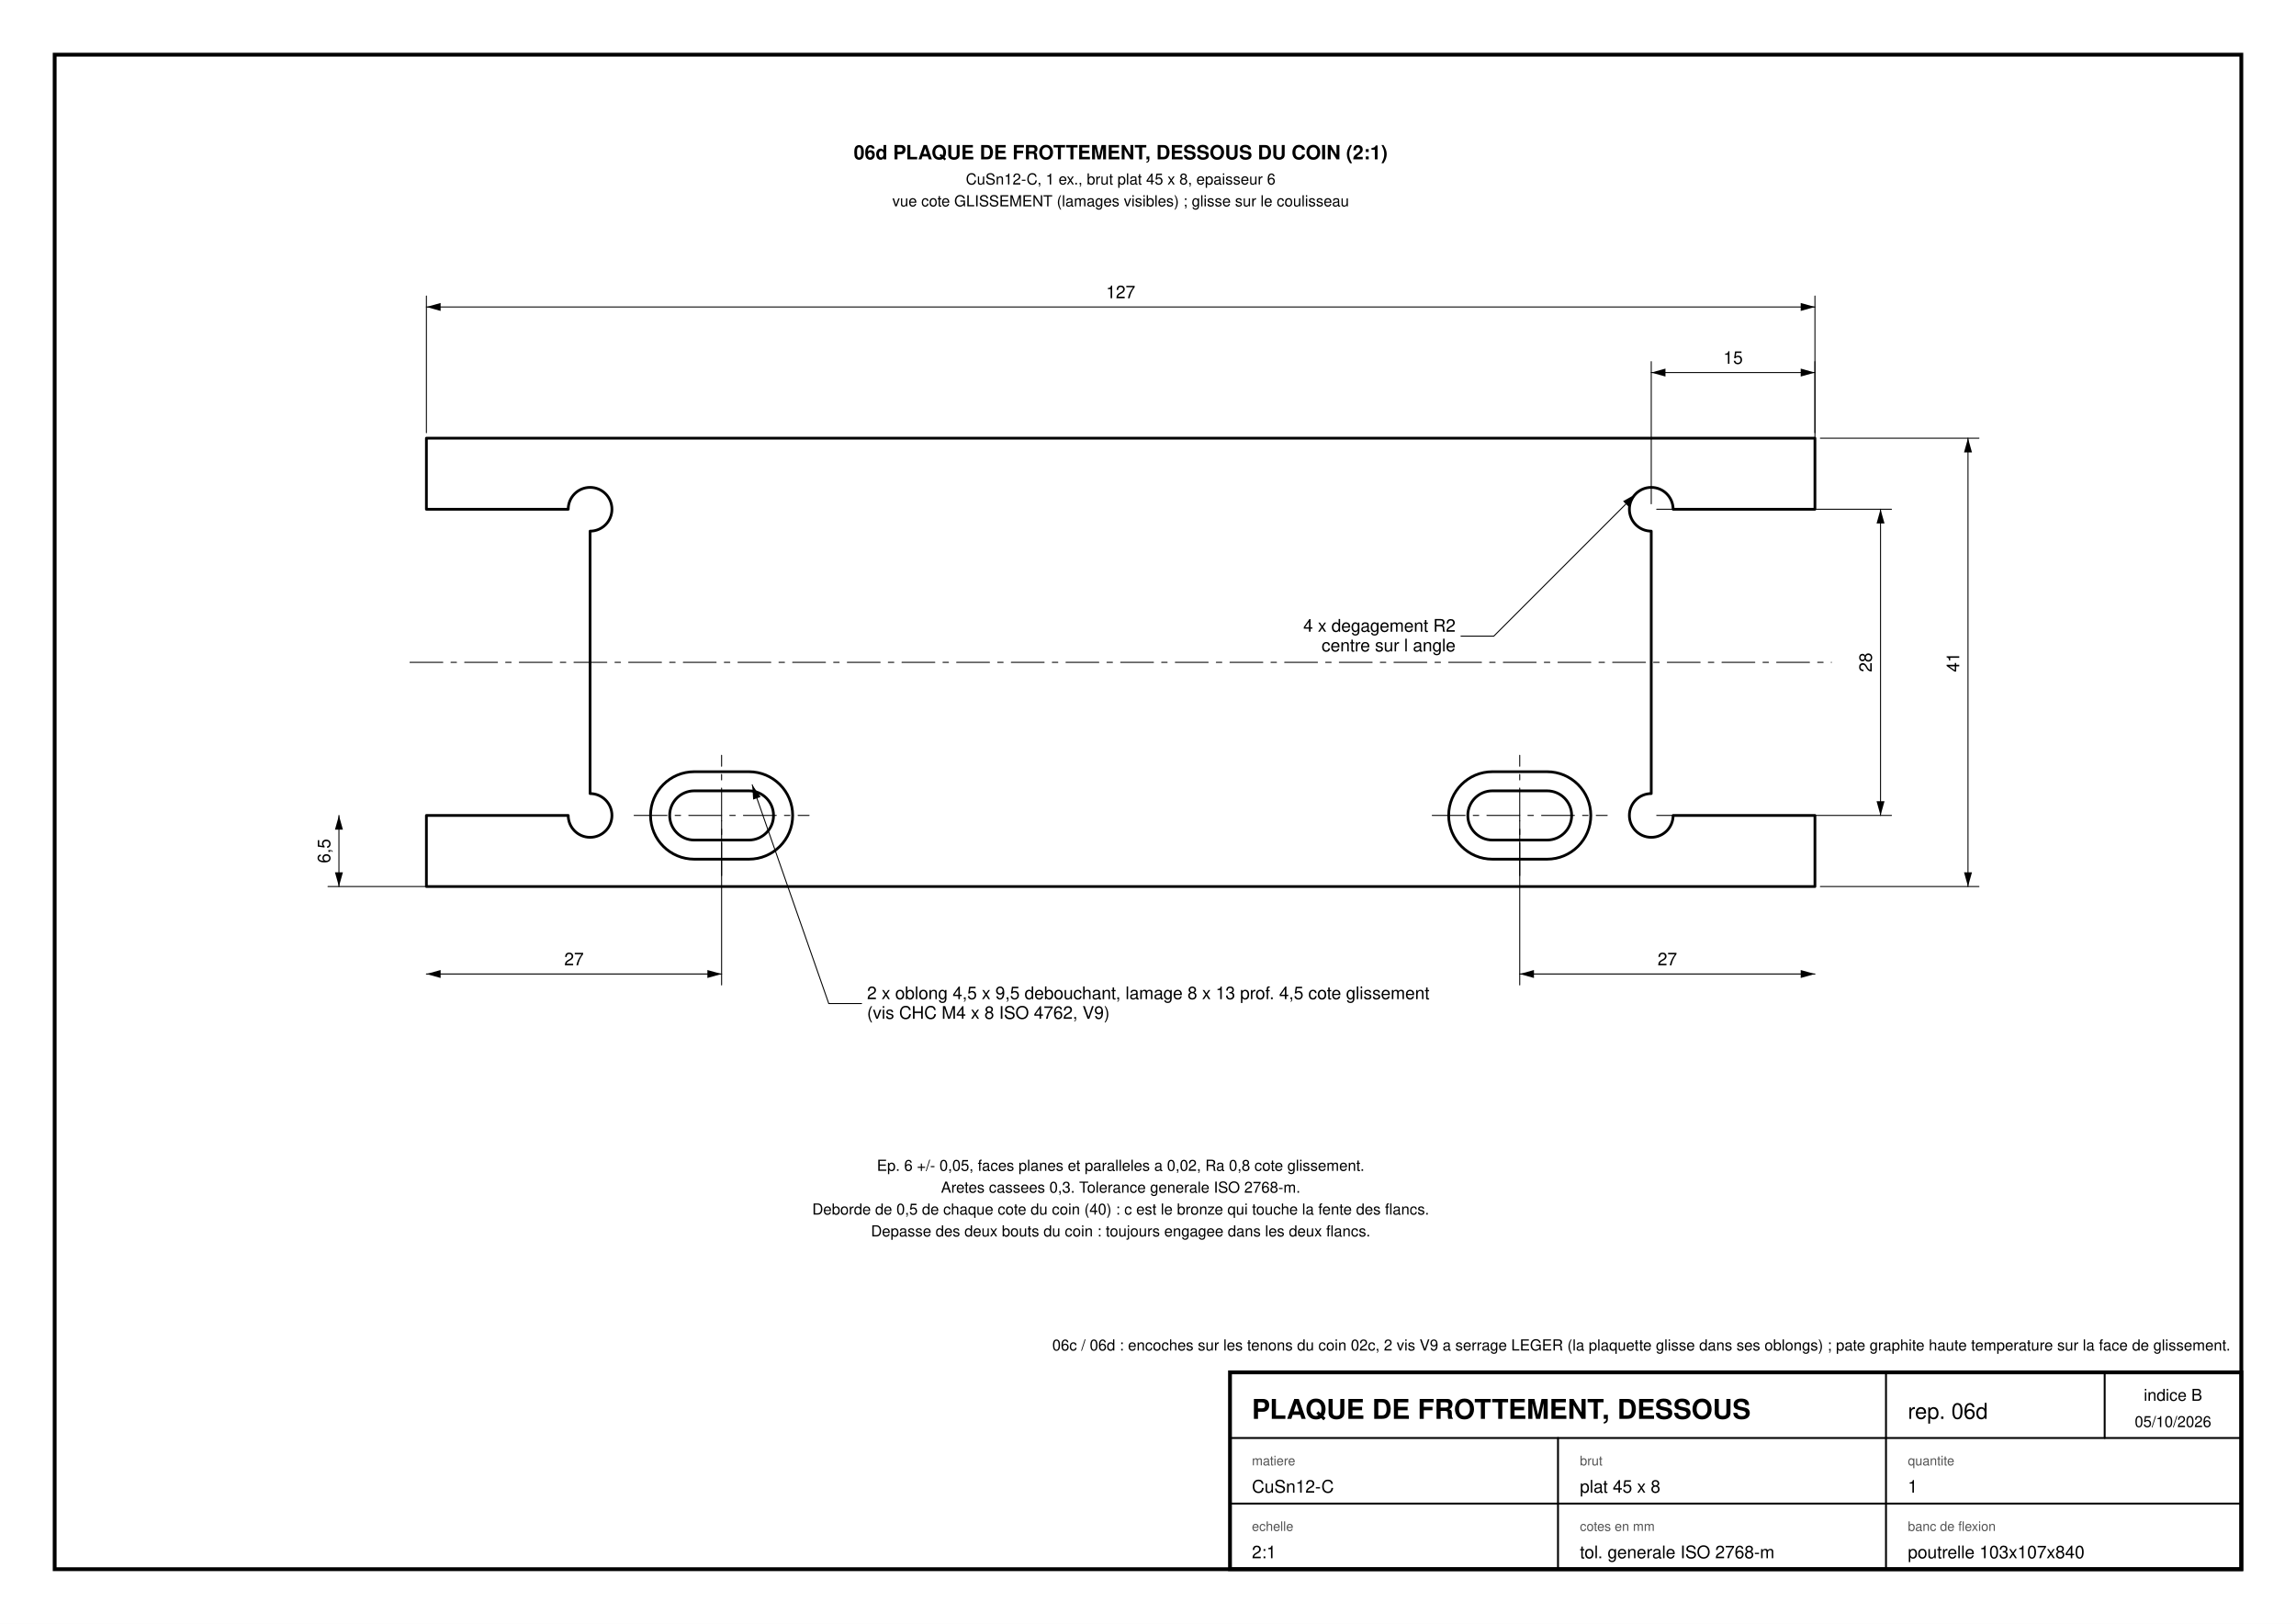
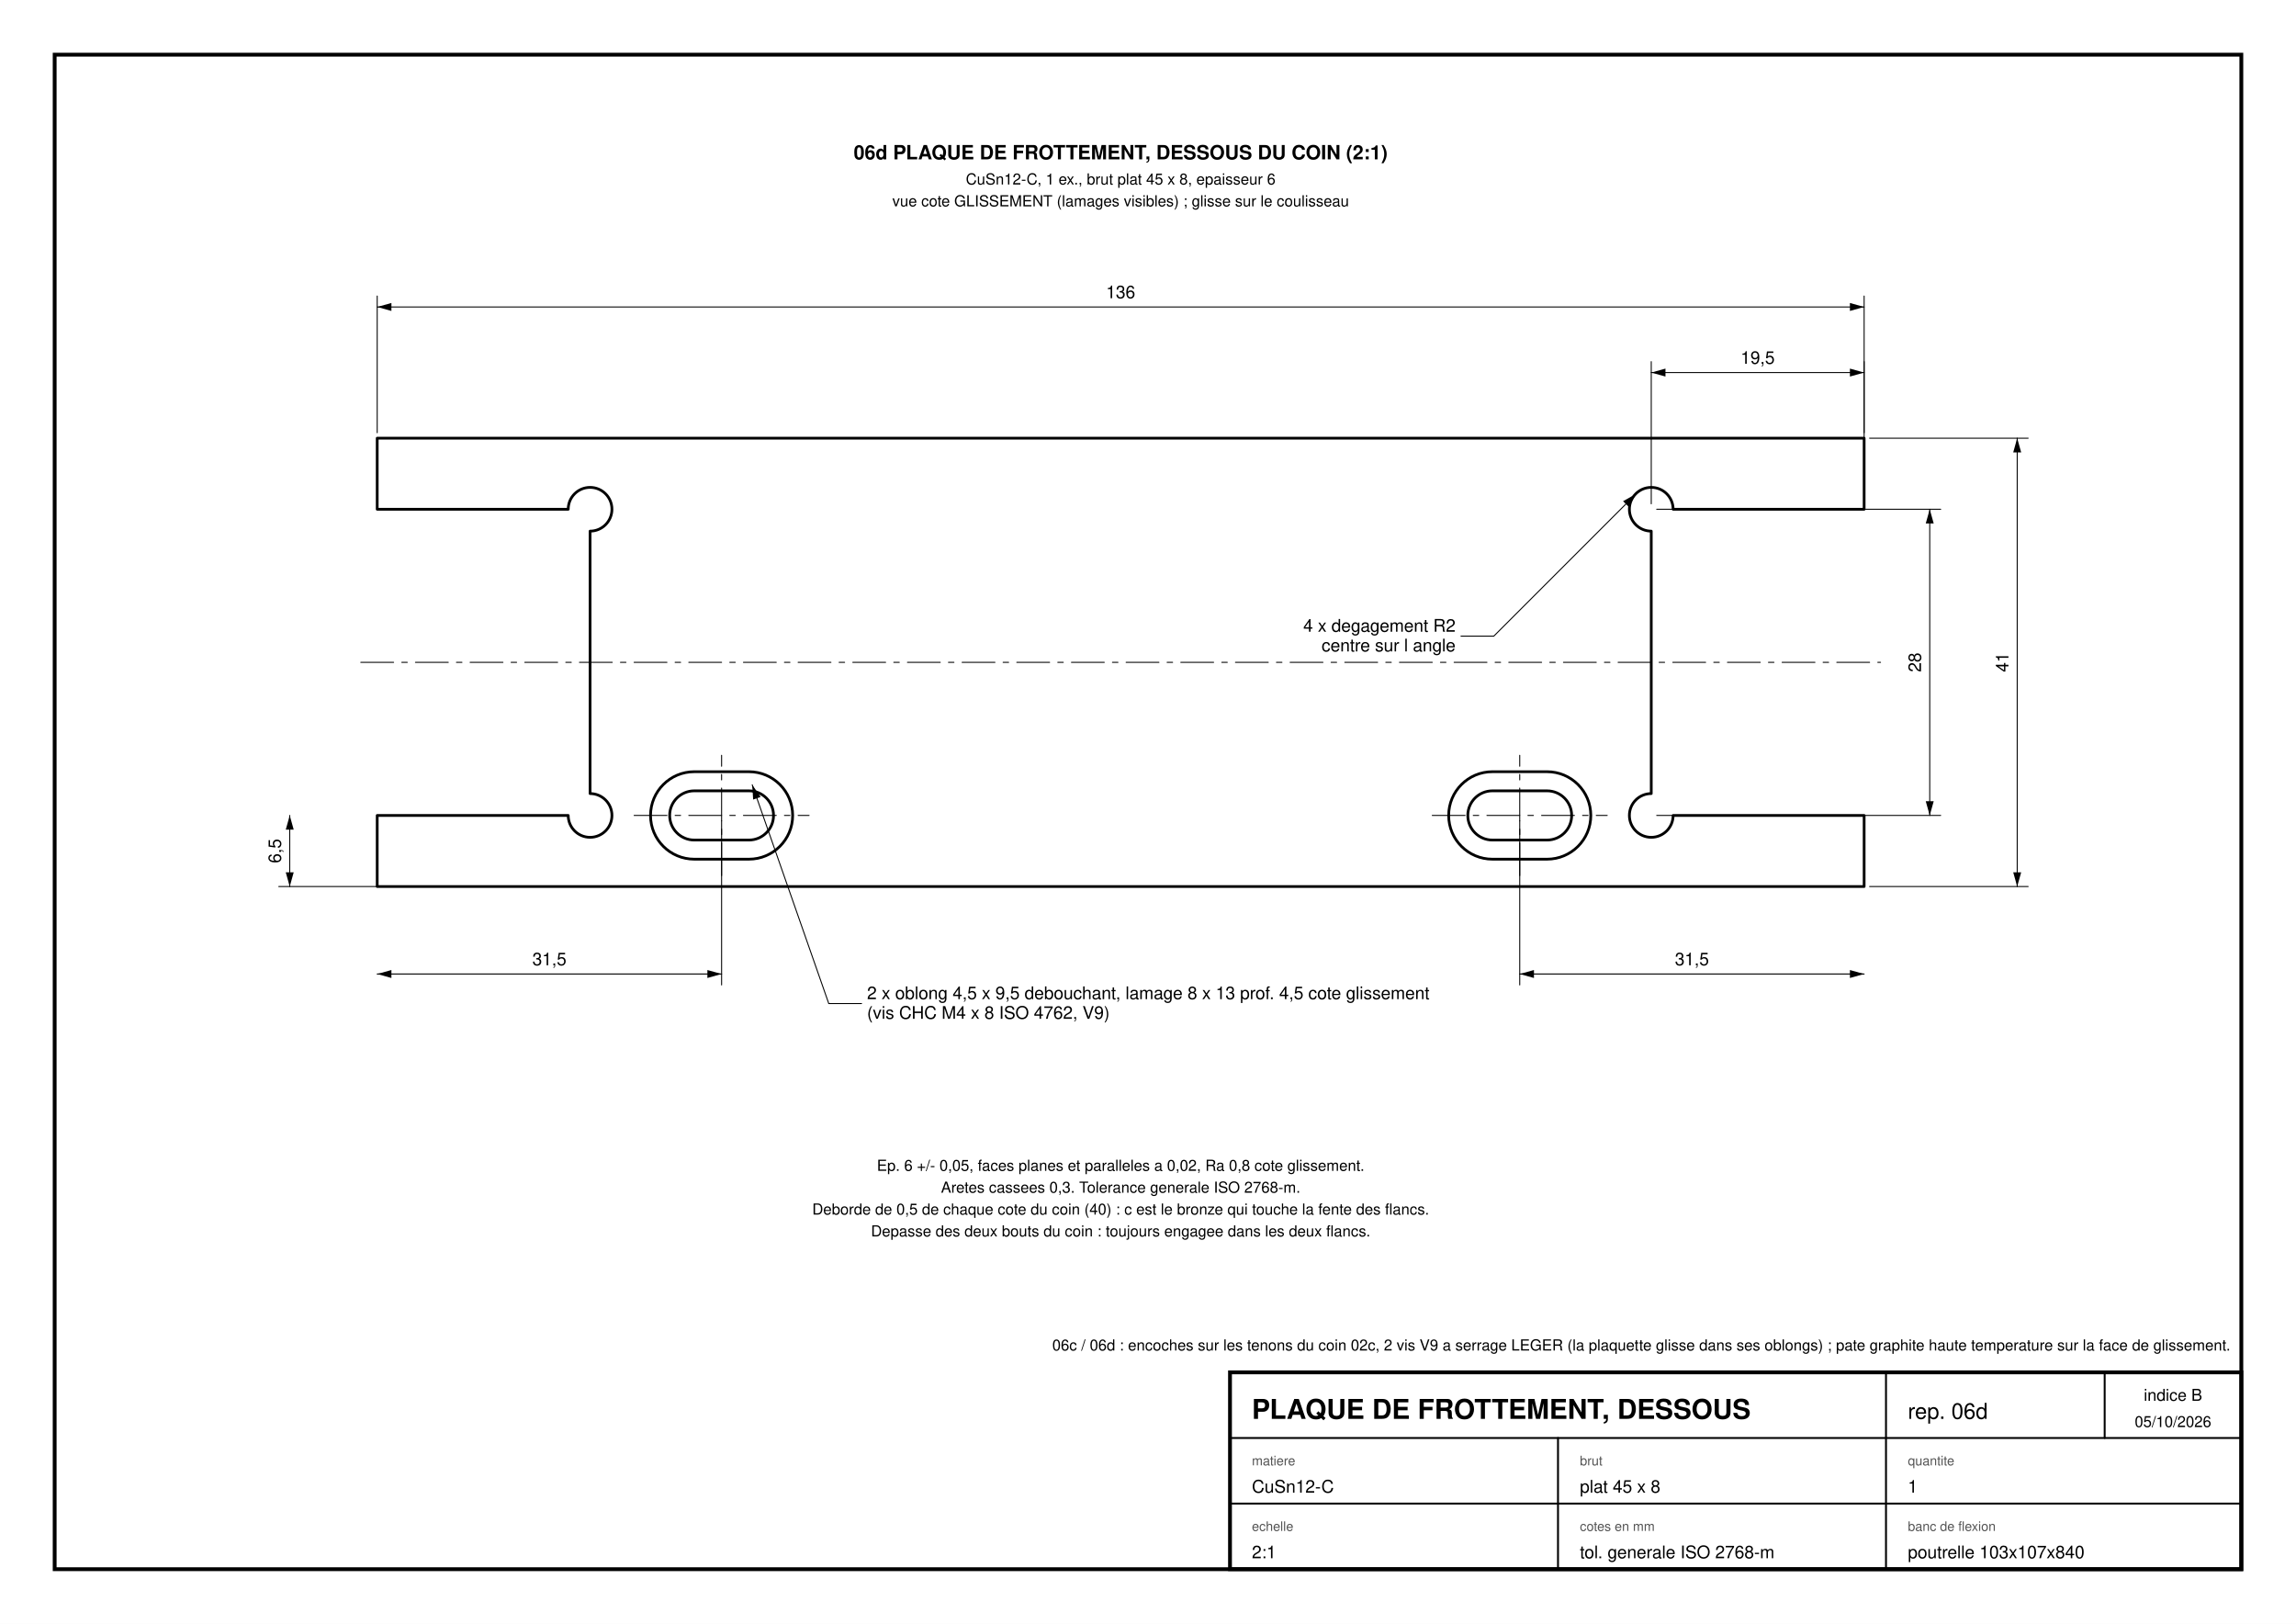
<svg xmlns="http://www.w3.org/2000/svg" width="420mm" height="297mm" viewBox="0 0 420 297">
  <rect width="420" height="297" fill="#fff" />
  <rect x="10.000" y="10.000" width="400.000" height="277.000" fill="none" stroke="#000" stroke-width="0.700" />
  <rect x="225.000" y="251.000" width="185.000" height="36.000" fill="none" stroke="#000" stroke-width="0.700" />
  <line x1="225.000" y1="263.000" x2="410.000" y2="263.000" stroke="#000" stroke-width="0.350" stroke-linecap="round" />
  <line x1="225.000" y1="275.000" x2="410.000" y2="275.000" stroke="#000" stroke-width="0.350" stroke-linecap="round" />
  <line x1="345.000" y1="251.000" x2="345.000" y2="263.000" stroke="#000" stroke-width="0.350" stroke-linecap="round" />
  <line x1="285.000" y1="263.000" x2="285.000" y2="287.000" stroke="#000" stroke-width="0.350" stroke-linecap="round" />
  <line x1="345.000" y1="263.000" x2="345.000" y2="287.000" stroke="#000" stroke-width="0.350" stroke-linecap="round" />
  <text x="229.000" y="259.500" font-family="Helvetica,Arial,sans-serif" font-size="5.00" fill="#000" text-anchor="start" font-weight="bold">PLAQUE DE FROTTEMENT, DESSOUS</text>
  <line x1="385.000" y1="251.000" x2="385.000" y2="263.000" stroke="#000" stroke-width="0.350" stroke-linecap="round" />
  <text x="397.500" y="256.200" font-family="Helvetica,Arial,sans-serif" font-size="3.00" fill="#000" text-anchor="middle" font-weight="normal">indice B</text>
  <text x="397.500" y="261.000" font-family="Helvetica,Arial,sans-serif" font-size="2.80" fill="#000" text-anchor="middle" font-weight="normal">05/10/2026</text>
  <text x="349.000" y="259.500" font-family="Helvetica,Arial,sans-serif" font-size="4.00" fill="#000" text-anchor="start" font-weight="normal">rep. 06d</text>
  <text x="229.000" y="268.000" font-family="Helvetica,Arial,sans-serif" font-size="2.40" fill="#555" text-anchor="start" font-weight="normal">matiere</text>
  <text x="229.000" y="273.000" font-family="Helvetica,Arial,sans-serif" font-size="3.20" fill="#000" text-anchor="start" font-weight="normal">CuSn12-C</text>
  <text x="289.000" y="268.000" font-family="Helvetica,Arial,sans-serif" font-size="2.40" fill="#555" text-anchor="start" font-weight="normal">brut</text>
  <text x="289.000" y="273.000" font-family="Helvetica,Arial,sans-serif" font-size="3.20" fill="#000" text-anchor="start" font-weight="normal">plat 45 x 8</text>
  <text x="349.000" y="268.000" font-family="Helvetica,Arial,sans-serif" font-size="2.40" fill="#555" text-anchor="start" font-weight="normal">quantite</text>
  <text x="349.000" y="273.000" font-family="Helvetica,Arial,sans-serif" font-size="3.20" fill="#000" text-anchor="start" font-weight="normal">1</text>
  <text x="229.000" y="280.000" font-family="Helvetica,Arial,sans-serif" font-size="2.40" fill="#555" text-anchor="start" font-weight="normal">echelle</text>
  <text x="229.000" y="285.000" font-family="Helvetica,Arial,sans-serif" font-size="3.20" fill="#000" text-anchor="start" font-weight="normal">2:1</text>
  <text x="289.000" y="280.000" font-family="Helvetica,Arial,sans-serif" font-size="2.40" fill="#555" text-anchor="start" font-weight="normal">cotes en mm</text>
  <text x="289.000" y="285.000" font-family="Helvetica,Arial,sans-serif" font-size="3.20" fill="#000" text-anchor="start" font-weight="normal">tol. generale ISO 2768-m</text>
  <text x="349.000" y="280.000" font-family="Helvetica,Arial,sans-serif" font-size="2.40" fill="#555" text-anchor="start" font-weight="normal">banc de flexion</text>
  <text x="349.000" y="285.000" font-family="Helvetica,Arial,sans-serif" font-size="3.20" fill="#000" text-anchor="start" font-weight="normal">poutrelle 103x107x840</text>
  <text x="408.000" y="247.000" font-family="Helvetica,Arial,sans-serif" font-size="2.80" fill="#000" text-anchor="end" font-weight="normal">06c / 06d : encoches sur les tenons du coin 02c, 2 vis V9 a serrage LEGER (la plaquette glisse dans ses oblongs) ; pate graphite haute temperature sur la face de glissement.</text>
  <text x="205.000" y="29.142" font-family="Helvetica,Arial,sans-serif" font-size="3.60" fill="#000" text-anchor="middle" font-weight="bold">06d  PLAQUE DE FROTTEMENT, DESSOUS DU COIN  (2:1)</text>
  <text x="205.000" y="33.742" font-family="Helvetica,Arial,sans-serif" font-size="2.80" fill="#000" text-anchor="middle" font-weight="normal">CuSn12-C, 1 ex., brut plat 45 x 8, epaisseur 6</text>
  <text x="205.000" y="37.742" font-family="Helvetica,Arial,sans-serif" font-size="2.80" fill="#000" text-anchor="middle" font-weight="normal">vue cote GLISSEMENT (lamages visibles) ; glisse sur le coulisseau</text>
-   <path d="M 332 162.142 L 78 162.142 L 78 149.142 L 103.942 149.142 A 4 4 0 1 0 107.942 145.142 L 107.942 97.142 A 4 4 0 1 0 103.942 93.142 L 78 93.142 L 78 80.142 L 332 80.142 L 332 93.142 L 306.058 93.142 A 4 4 0 1 0 302.058 97.142 L 302.058 145.142 A 4 4 0 1 0 306.058 149.142 L 332 149.142 L 332 162.142 Z" fill="none" stroke="#000" stroke-width="0.500" stroke-linecap="round" stroke-linejoin="round" />
+   <path d="M 341 162.142 L 69 162.142 L 69 149.142 L 103.942 149.142 A 4 4 0 1 0 107.942 145.142 L 107.942 97.142 A 4 4 0 1 0 103.942 93.142 L 69 93.142 L 69 80.142 L 341 80.142 L 341 93.142 L 306.058 93.142 A 4 4 0 1 0 302.058 97.142 L 302.058 145.142 A 4 4 0 1 0 306.058 149.142 L 341 149.142 L 341 162.142 Z" fill="none" stroke="#000" stroke-width="0.500" stroke-linecap="round" stroke-linejoin="round" />
  <path d="M 127 153.642 L 137 153.642 A 4.5 4.5 0 0 0 137 144.642 L 127 144.642 A 4.5 4.5 0 0 0 127 153.642 Z" fill="none" stroke="#000" stroke-width="0.500" stroke-linecap="round" stroke-linejoin="round" />
  <path d="M 273 153.642 L 283 153.642 A 4.5 4.5 0 0 0 283 144.642 L 273 144.642 A 4.5 4.5 0 0 0 273 153.642 Z" fill="none" stroke="#000" stroke-width="0.500" stroke-linecap="round" stroke-linejoin="round" />
  <path d="M 127 157.142 L 137 157.142 A 8 8 0 0 0 137 141.142 L 127 141.142 A 8 8 0 0 0 127 157.142 Z" fill="none" stroke="#000" stroke-width="0.500" stroke-linecap="round" stroke-linejoin="round" />
  <line x1="116.000" y1="149.142" x2="148.000" y2="149.142" stroke="#000" stroke-width="0.180" stroke-linecap="round" stroke-dasharray="6 1.5 1 1.5" />
  <line x1="132.000" y1="160.142" x2="132.000" y2="138.142" stroke="#000" stroke-width="0.180" stroke-linecap="round" stroke-dasharray="6 1.5 1 1.5" />
  <path d="M 273 157.142 L 283 157.142 A 8 8 0 0 0 283 141.142 L 273 141.142 A 8 8 0 0 0 273 157.142 Z" fill="none" stroke="#000" stroke-width="0.500" stroke-linecap="round" stroke-linejoin="round" />
  <line x1="262.000" y1="149.142" x2="294.000" y2="149.142" stroke="#000" stroke-width="0.180" stroke-linecap="round" stroke-dasharray="6 1.5 1 1.5" />
  <line x1="278.000" y1="160.142" x2="278.000" y2="138.142" stroke="#000" stroke-width="0.180" stroke-linecap="round" stroke-dasharray="6 1.5 1 1.5" />
-   <line x1="75.000" y1="121.142" x2="335.000" y2="121.142" stroke="#000" stroke-width="0.180" stroke-linecap="round" stroke-dasharray="6 1.5 1 1.5" />
-   <line x1="78.000" y1="79.142" x2="78.000" y2="54.142" stroke="#000" stroke-width="0.180" stroke-linecap="round" />
-   <line x1="332.000" y1="79.142" x2="332.000" y2="54.142" stroke="#000" stroke-width="0.180" stroke-linecap="round" />
-   <line x1="78.000" y1="56.142" x2="332.000" y2="56.142" stroke="#000" stroke-width="0.180" stroke-linecap="round" />
-   <path d="M 78 56.142 L 80.6 56.87 L 80.6 55.414 Z" fill="#000" />
-   <path d="M 332 56.142 L 329.4 55.414 L 329.4 56.87 Z" fill="#000" />
-   <text x="205.000" y="54.542" font-family="Helvetica,Arial,sans-serif" font-size="3.20" fill="#000" text-anchor="middle" font-weight="normal">127</text>
-   <line x1="333.000" y1="162.142" x2="362.000" y2="162.142" stroke="#000" stroke-width="0.180" stroke-linecap="round" />
-   <line x1="333.000" y1="80.142" x2="362.000" y2="80.142" stroke="#000" stroke-width="0.180" stroke-linecap="round" />
-   <line x1="360.000" y1="162.142" x2="360.000" y2="80.142" stroke="#000" stroke-width="0.180" stroke-linecap="round" />
-   <path d="M 360 162.142 L 360.728 159.542 L 359.272 159.542 Z" fill="#000" />
-   <path d="M 360 80.142 L 359.272 82.742 L 360.728 82.742 Z" fill="#000" />
-   <text x="358.400" y="121.142" font-family="Helvetica,Arial,sans-serif" font-size="3.20" fill="#000" text-anchor="middle" font-weight="normal" transform="rotate(-90.00 358.400 121.142)">41</text>
-   <line x1="303.058" y1="149.142" x2="346.000" y2="149.142" stroke="#000" stroke-width="0.180" stroke-linecap="round" />
-   <line x1="303.058" y1="93.142" x2="346.000" y2="93.142" stroke="#000" stroke-width="0.180" stroke-linecap="round" />
-   <line x1="344.000" y1="149.142" x2="344.000" y2="93.142" stroke="#000" stroke-width="0.180" stroke-linecap="round" />
-   <path d="M 344 149.142 L 344.728 146.542 L 343.272 146.542 Z" fill="#000" />
-   <path d="M 344 93.142 L 343.272 95.742 L 344.728 95.742 Z" fill="#000" />
-   <text x="342.400" y="121.142" font-family="Helvetica,Arial,sans-serif" font-size="3.20" fill="#000" text-anchor="middle" font-weight="normal" transform="rotate(-90.00 342.400 121.142)">28</text>
+   <line x1="66.000" y1="121.142" x2="344.000" y2="121.142" stroke="#000" stroke-width="0.180" stroke-linecap="round" stroke-dasharray="6 1.5 1 1.5" />
+   <line x1="69.000" y1="79.142" x2="69.000" y2="54.142" stroke="#000" stroke-width="0.180" stroke-linecap="round" />
+   <line x1="341.000" y1="79.142" x2="341.000" y2="54.142" stroke="#000" stroke-width="0.180" stroke-linecap="round" />
+   <line x1="69.000" y1="56.142" x2="341.000" y2="56.142" stroke="#000" stroke-width="0.180" stroke-linecap="round" />
+   <path d="M 69 56.142 L 71.6 56.87 L 71.6 55.414 Z" fill="#000" />
+   <path d="M 341 56.142 L 338.4 55.414 L 338.4 56.87 Z" fill="#000" />
+   <text x="205.000" y="54.542" font-family="Helvetica,Arial,sans-serif" font-size="3.20" fill="#000" text-anchor="middle" font-weight="normal">136</text>
+   <line x1="342.000" y1="162.142" x2="371.000" y2="162.142" stroke="#000" stroke-width="0.180" stroke-linecap="round" />
+   <line x1="342.000" y1="80.142" x2="371.000" y2="80.142" stroke="#000" stroke-width="0.180" stroke-linecap="round" />
+   <line x1="369.000" y1="162.142" x2="369.000" y2="80.142" stroke="#000" stroke-width="0.180" stroke-linecap="round" />
+   <path d="M 369 162.142 L 369.728 159.542 L 368.272 159.542 Z" fill="#000" />
+   <path d="M 369 80.142 L 368.272 82.742 L 369.728 82.742 Z" fill="#000" />
+   <text x="367.400" y="121.142" font-family="Helvetica,Arial,sans-serif" font-size="3.20" fill="#000" text-anchor="middle" font-weight="normal" transform="rotate(-90.00 367.400 121.142)">41</text>
+   <line x1="303.058" y1="149.142" x2="355.000" y2="149.142" stroke="#000" stroke-width="0.180" stroke-linecap="round" />
+   <line x1="303.058" y1="93.142" x2="355.000" y2="93.142" stroke="#000" stroke-width="0.180" stroke-linecap="round" />
+   <line x1="353.000" y1="149.142" x2="353.000" y2="93.142" stroke="#000" stroke-width="0.180" stroke-linecap="round" />
+   <path d="M 353 149.142 L 353.728 146.542 L 352.272 146.542 Z" fill="#000" />
+   <path d="M 353 93.142 L 352.272 95.742 L 353.728 95.742 Z" fill="#000" />
+   <text x="351.400" y="121.142" font-family="Helvetica,Arial,sans-serif" font-size="3.20" fill="#000" text-anchor="middle" font-weight="normal" transform="rotate(-90.00 351.400 121.142)">28</text>
  <line x1="302.058" y1="92.142" x2="302.058" y2="66.142" stroke="#000" stroke-width="0.180" stroke-linecap="round" />
-   <line x1="332.000" y1="92.142" x2="332.000" y2="66.142" stroke="#000" stroke-width="0.180" stroke-linecap="round" />
-   <line x1="302.058" y1="68.142" x2="332.000" y2="68.142" stroke="#000" stroke-width="0.180" stroke-linecap="round" />
+   <line x1="341.000" y1="92.142" x2="341.000" y2="66.142" stroke="#000" stroke-width="0.180" stroke-linecap="round" />
+   <line x1="302.058" y1="68.142" x2="341.000" y2="68.142" stroke="#000" stroke-width="0.180" stroke-linecap="round" />
  <path d="M 302.058 68.142 L 304.658 68.87 L 304.658 67.414 Z" fill="#000" />
-   <path d="M 332 68.142 L 329.4 67.414 L 329.4 68.87 Z" fill="#000" />
-   <text x="317.029" y="66.542" font-family="Helvetica,Arial,sans-serif" font-size="3.20" fill="#000" text-anchor="middle" font-weight="normal">15</text>
+   <path d="M 341 68.142 L 338.4 67.414 L 338.4 68.87 Z" fill="#000" />
+   <text x="321.529" y="66.542" font-family="Helvetica,Arial,sans-serif" font-size="3.20" fill="#000" text-anchor="middle" font-weight="normal">19,5</text>
  <line x1="132.000" y1="150.142" x2="132.000" y2="180.142" stroke="#000" stroke-width="0.180" stroke-linecap="round" />
-   <line x1="78.000" y1="178.142" x2="132.000" y2="178.142" stroke="#000" stroke-width="0.180" stroke-linecap="round" />
-   <path d="M 78 178.142 L 80.6 178.87 L 80.6 177.414 Z" fill="#000" />
+   <line x1="69.000" y1="178.142" x2="132.000" y2="178.142" stroke="#000" stroke-width="0.180" stroke-linecap="round" />
+   <path d="M 69 178.142 L 71.6 178.87 L 71.6 177.414 Z" fill="#000" />
  <path d="M 132 178.142 L 129.4 177.414 L 129.4 178.87 Z" fill="#000" />
-   <text x="105.000" y="176.542" font-family="Helvetica,Arial,sans-serif" font-size="3.20" fill="#000" text-anchor="middle" font-weight="normal">27</text>
+   <text x="100.500" y="176.542" font-family="Helvetica,Arial,sans-serif" font-size="3.20" fill="#000" text-anchor="middle" font-weight="normal">31,5</text>
  <line x1="278.000" y1="150.142" x2="278.000" y2="180.142" stroke="#000" stroke-width="0.180" stroke-linecap="round" />
-   <line x1="278.000" y1="178.142" x2="332.000" y2="178.142" stroke="#000" stroke-width="0.180" stroke-linecap="round" />
+   <line x1="278.000" y1="178.142" x2="341.000" y2="178.142" stroke="#000" stroke-width="0.180" stroke-linecap="round" />
  <path d="M 278 178.142 L 280.6 178.87 L 280.6 177.414 Z" fill="#000" />
-   <path d="M 332 178.142 L 329.4 177.414 L 329.4 178.87 Z" fill="#000" />
-   <text x="305.000" y="176.542" font-family="Helvetica,Arial,sans-serif" font-size="3.20" fill="#000" text-anchor="middle" font-weight="normal">27</text>
-   <line x1="131.000" y1="162.142" x2="60.000" y2="162.142" stroke="#000" stroke-width="0.180" stroke-linecap="round" />
-   <line x1="62.000" y1="162.142" x2="62.000" y2="149.142" stroke="#000" stroke-width="0.180" stroke-linecap="round" />
-   <path d="M 62 162.142 L 62.728 159.542 L 61.272 159.542 Z" fill="#000" />
-   <path d="M 62 149.142 L 61.272 151.742 L 62.728 151.742 Z" fill="#000" />
-   <text x="60.400" y="155.642" font-family="Helvetica,Arial,sans-serif" font-size="3.20" fill="#000" text-anchor="middle" font-weight="normal" transform="rotate(-90.00 60.400 155.642)">6,5</text>
+   <path d="M 341 178.142 L 338.4 177.414 L 338.4 178.87 Z" fill="#000" />
+   <text x="309.500" y="176.542" font-family="Helvetica,Arial,sans-serif" font-size="3.20" fill="#000" text-anchor="middle" font-weight="normal">31,5</text>
+   <line x1="131.000" y1="162.142" x2="51.000" y2="162.142" stroke="#000" stroke-width="0.180" stroke-linecap="round" />
+   <line x1="53.000" y1="162.142" x2="53.000" y2="149.142" stroke="#000" stroke-width="0.180" stroke-linecap="round" />
+   <path d="M 53 162.142 L 53.728 159.542 L 52.272 159.542 Z" fill="#000" />
+   <path d="M 53 149.142 L 52.272 151.742 L 53.728 151.742 Z" fill="#000" />
+   <text x="51.400" y="155.642" font-family="Helvetica,Arial,sans-serif" font-size="3.20" fill="#000" text-anchor="middle" font-weight="normal" transform="rotate(-90.00 51.400 155.642)">6,5</text>
  <line x1="137.600" y1="143.542" x2="151.600" y2="183.542" stroke="#000" stroke-width="0.180" stroke-linecap="round" />
  <path d="M 137.6 143.542 L 137.772 146.237 L 139.146 145.756 Z" fill="#000" />
  <line x1="151.600" y1="183.542" x2="157.600" y2="183.542" stroke="#000" stroke-width="0.180" stroke-linecap="round" />
  <text x="158.600" y="182.742" font-family="Helvetica,Arial,sans-serif" font-size="3.20" fill="#000" text-anchor="start" font-weight="normal">2 x oblong 4,5 x 9,5 debouchant, lamage 8 x 13 prof. 4,5 cote glissement</text>
  <text x="158.600" y="186.342" font-family="Helvetica,Arial,sans-serif" font-size="3.20" fill="#000" text-anchor="start" font-weight="normal">(vis CHC M4 x 8 ISO 4762, V9)</text>
  <line x1="299.258" y1="90.342" x2="273.258" y2="116.342" stroke="#000" stroke-width="0.180" stroke-linecap="round" />
  <path d="M 299.258 90.342 L 296.905 91.666 L 297.934 92.695 Z" fill="#000" />
  <line x1="273.258" y1="116.342" x2="267.258" y2="116.342" stroke="#000" stroke-width="0.180" stroke-linecap="round" />
  <text x="266.258" y="115.542" font-family="Helvetica,Arial,sans-serif" font-size="3.20" fill="#000" text-anchor="end" font-weight="normal">4 x degagement R2</text>
  <text x="266.258" y="119.142" font-family="Helvetica,Arial,sans-serif" font-size="3.20" fill="#000" text-anchor="end" font-weight="normal">centre sur l angle</text>
  <text x="205.000" y="214.142" font-family="Helvetica,Arial,sans-serif" font-size="2.80" fill="#000" text-anchor="middle" font-weight="normal">Ep. 6 +/- 0,05, faces planes et paralleles a 0,02, Ra 0,8 cote glissement.</text>
  <text x="205.000" y="218.142" font-family="Helvetica,Arial,sans-serif" font-size="2.80" fill="#000" text-anchor="middle" font-weight="normal">Aretes cassees 0,3. Tolerance generale ISO 2768-m.</text>
  <text x="205.000" y="222.142" font-family="Helvetica,Arial,sans-serif" font-size="2.80" fill="#000" text-anchor="middle" font-weight="normal">Deborde de 0,5 de chaque cote du coin (40) : c est le bronze qui touche la fente des flancs.</text>
  <text x="205.000" y="226.142" font-family="Helvetica,Arial,sans-serif" font-size="2.80" fill="#000" text-anchor="middle" font-weight="normal">Depasse des deux bouts du coin : toujours engagee dans les deux flancs.</text>
</svg>
